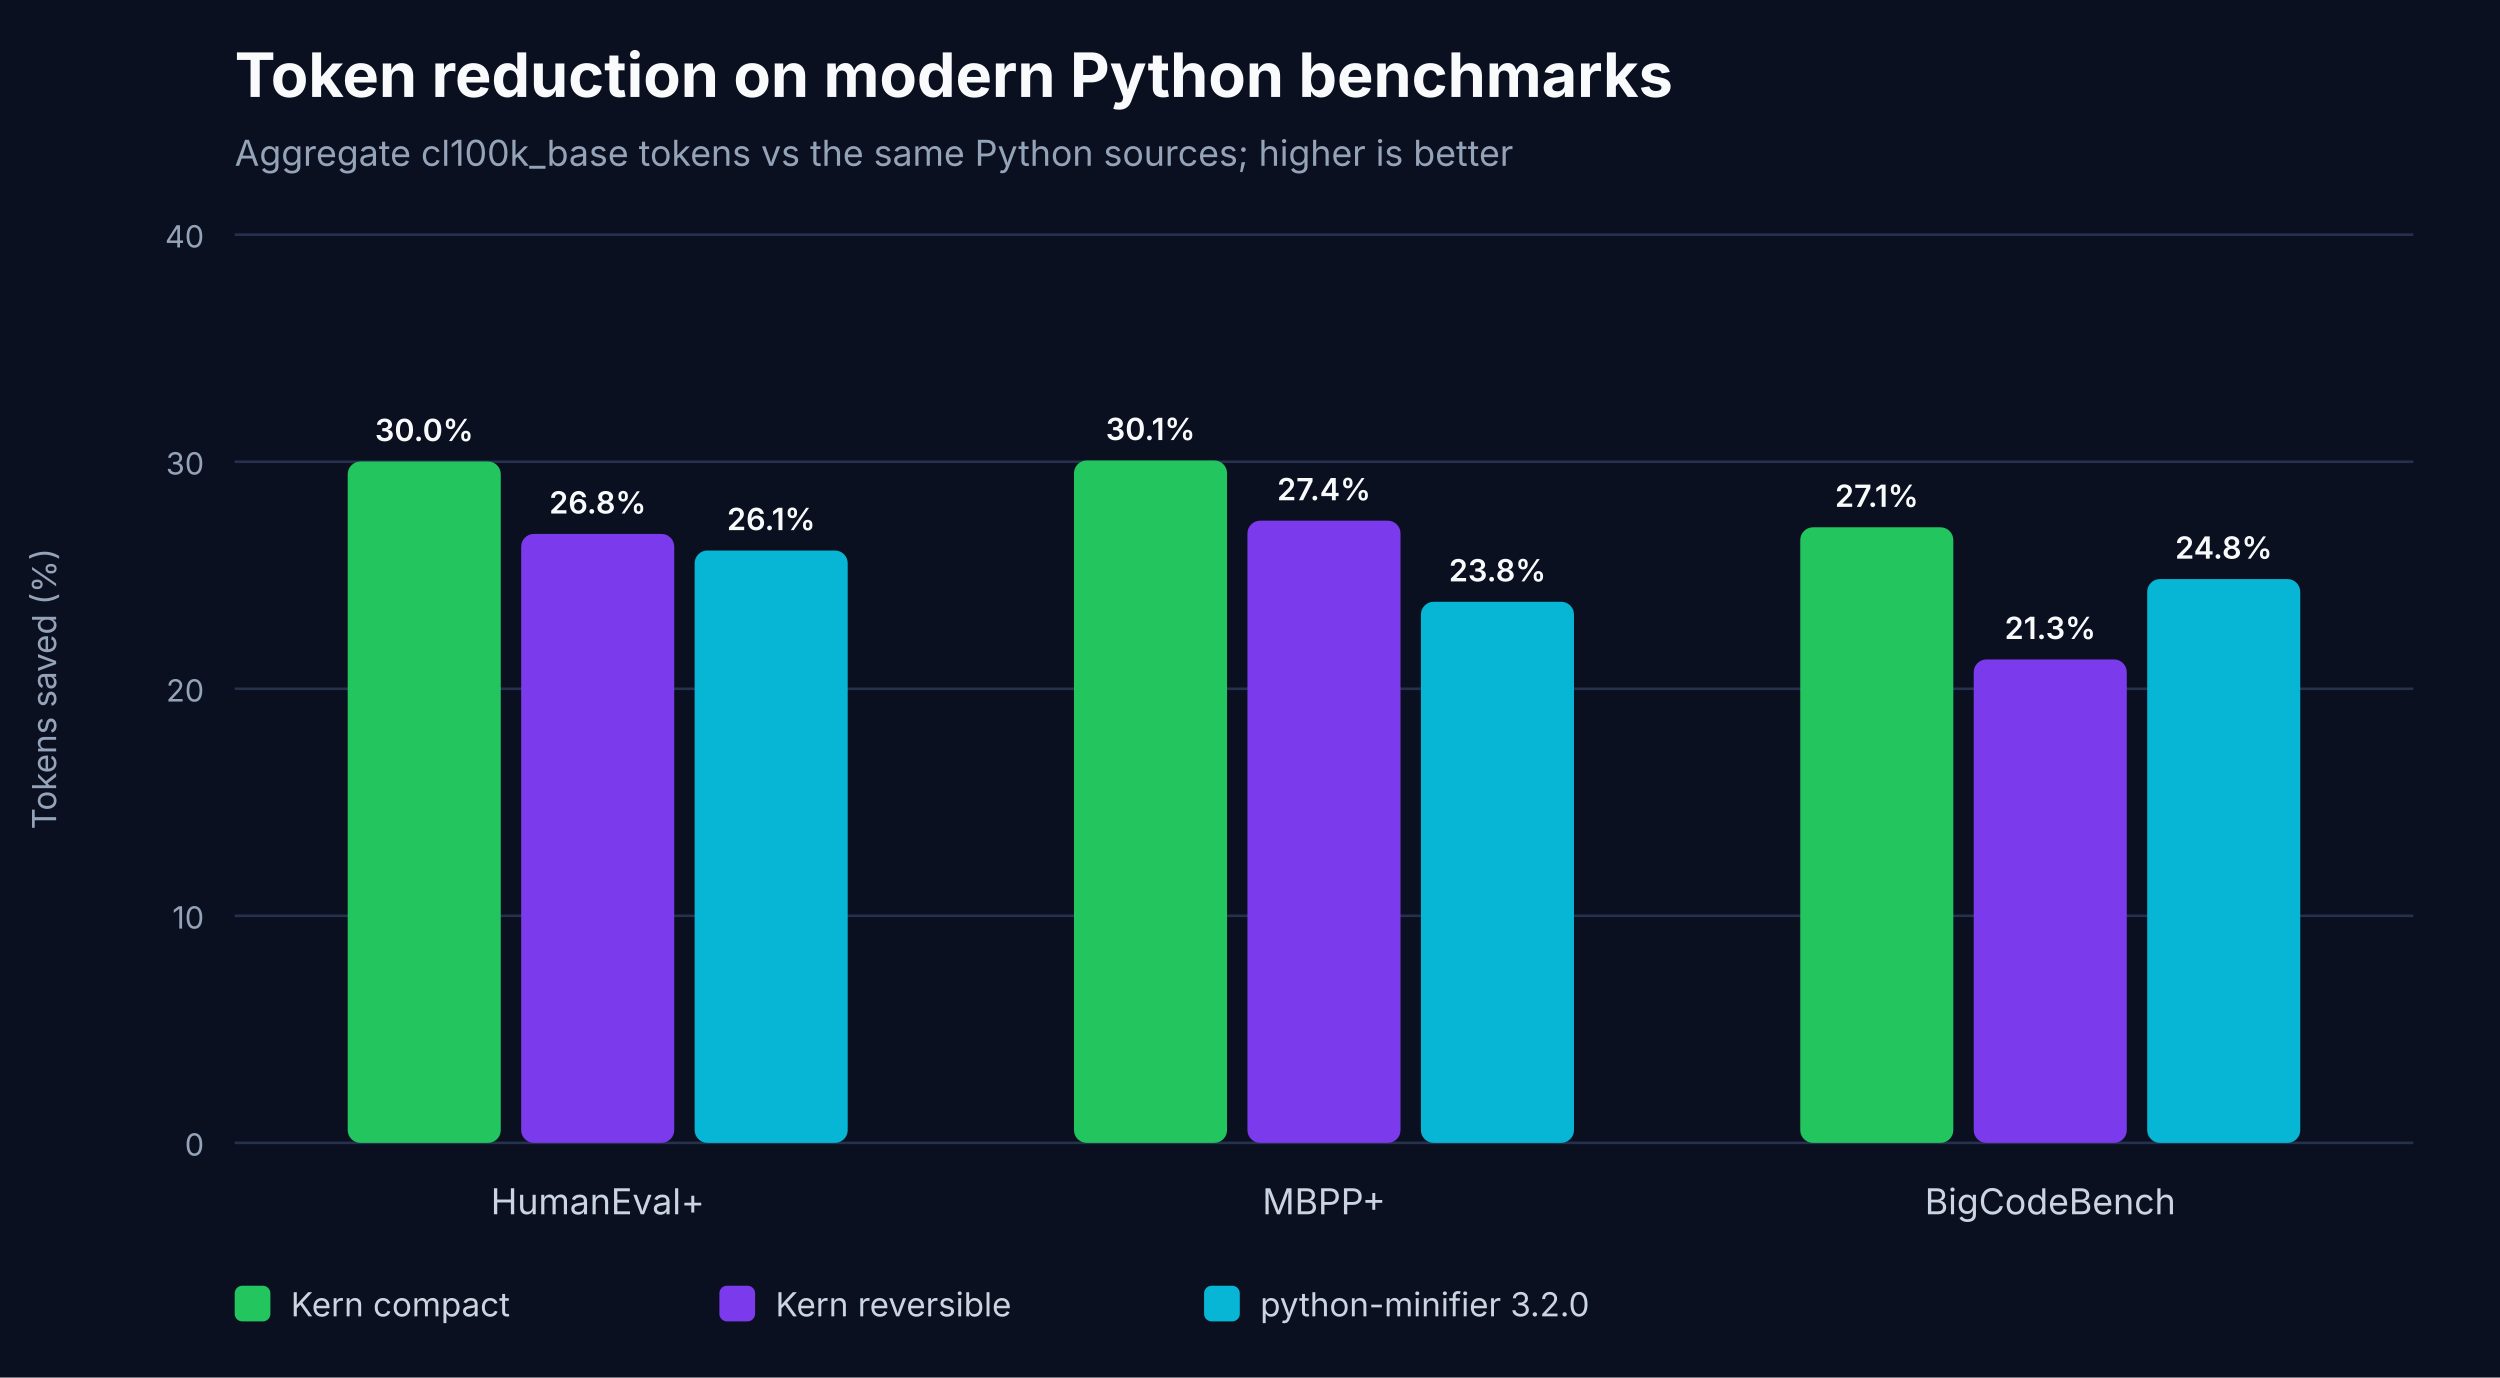
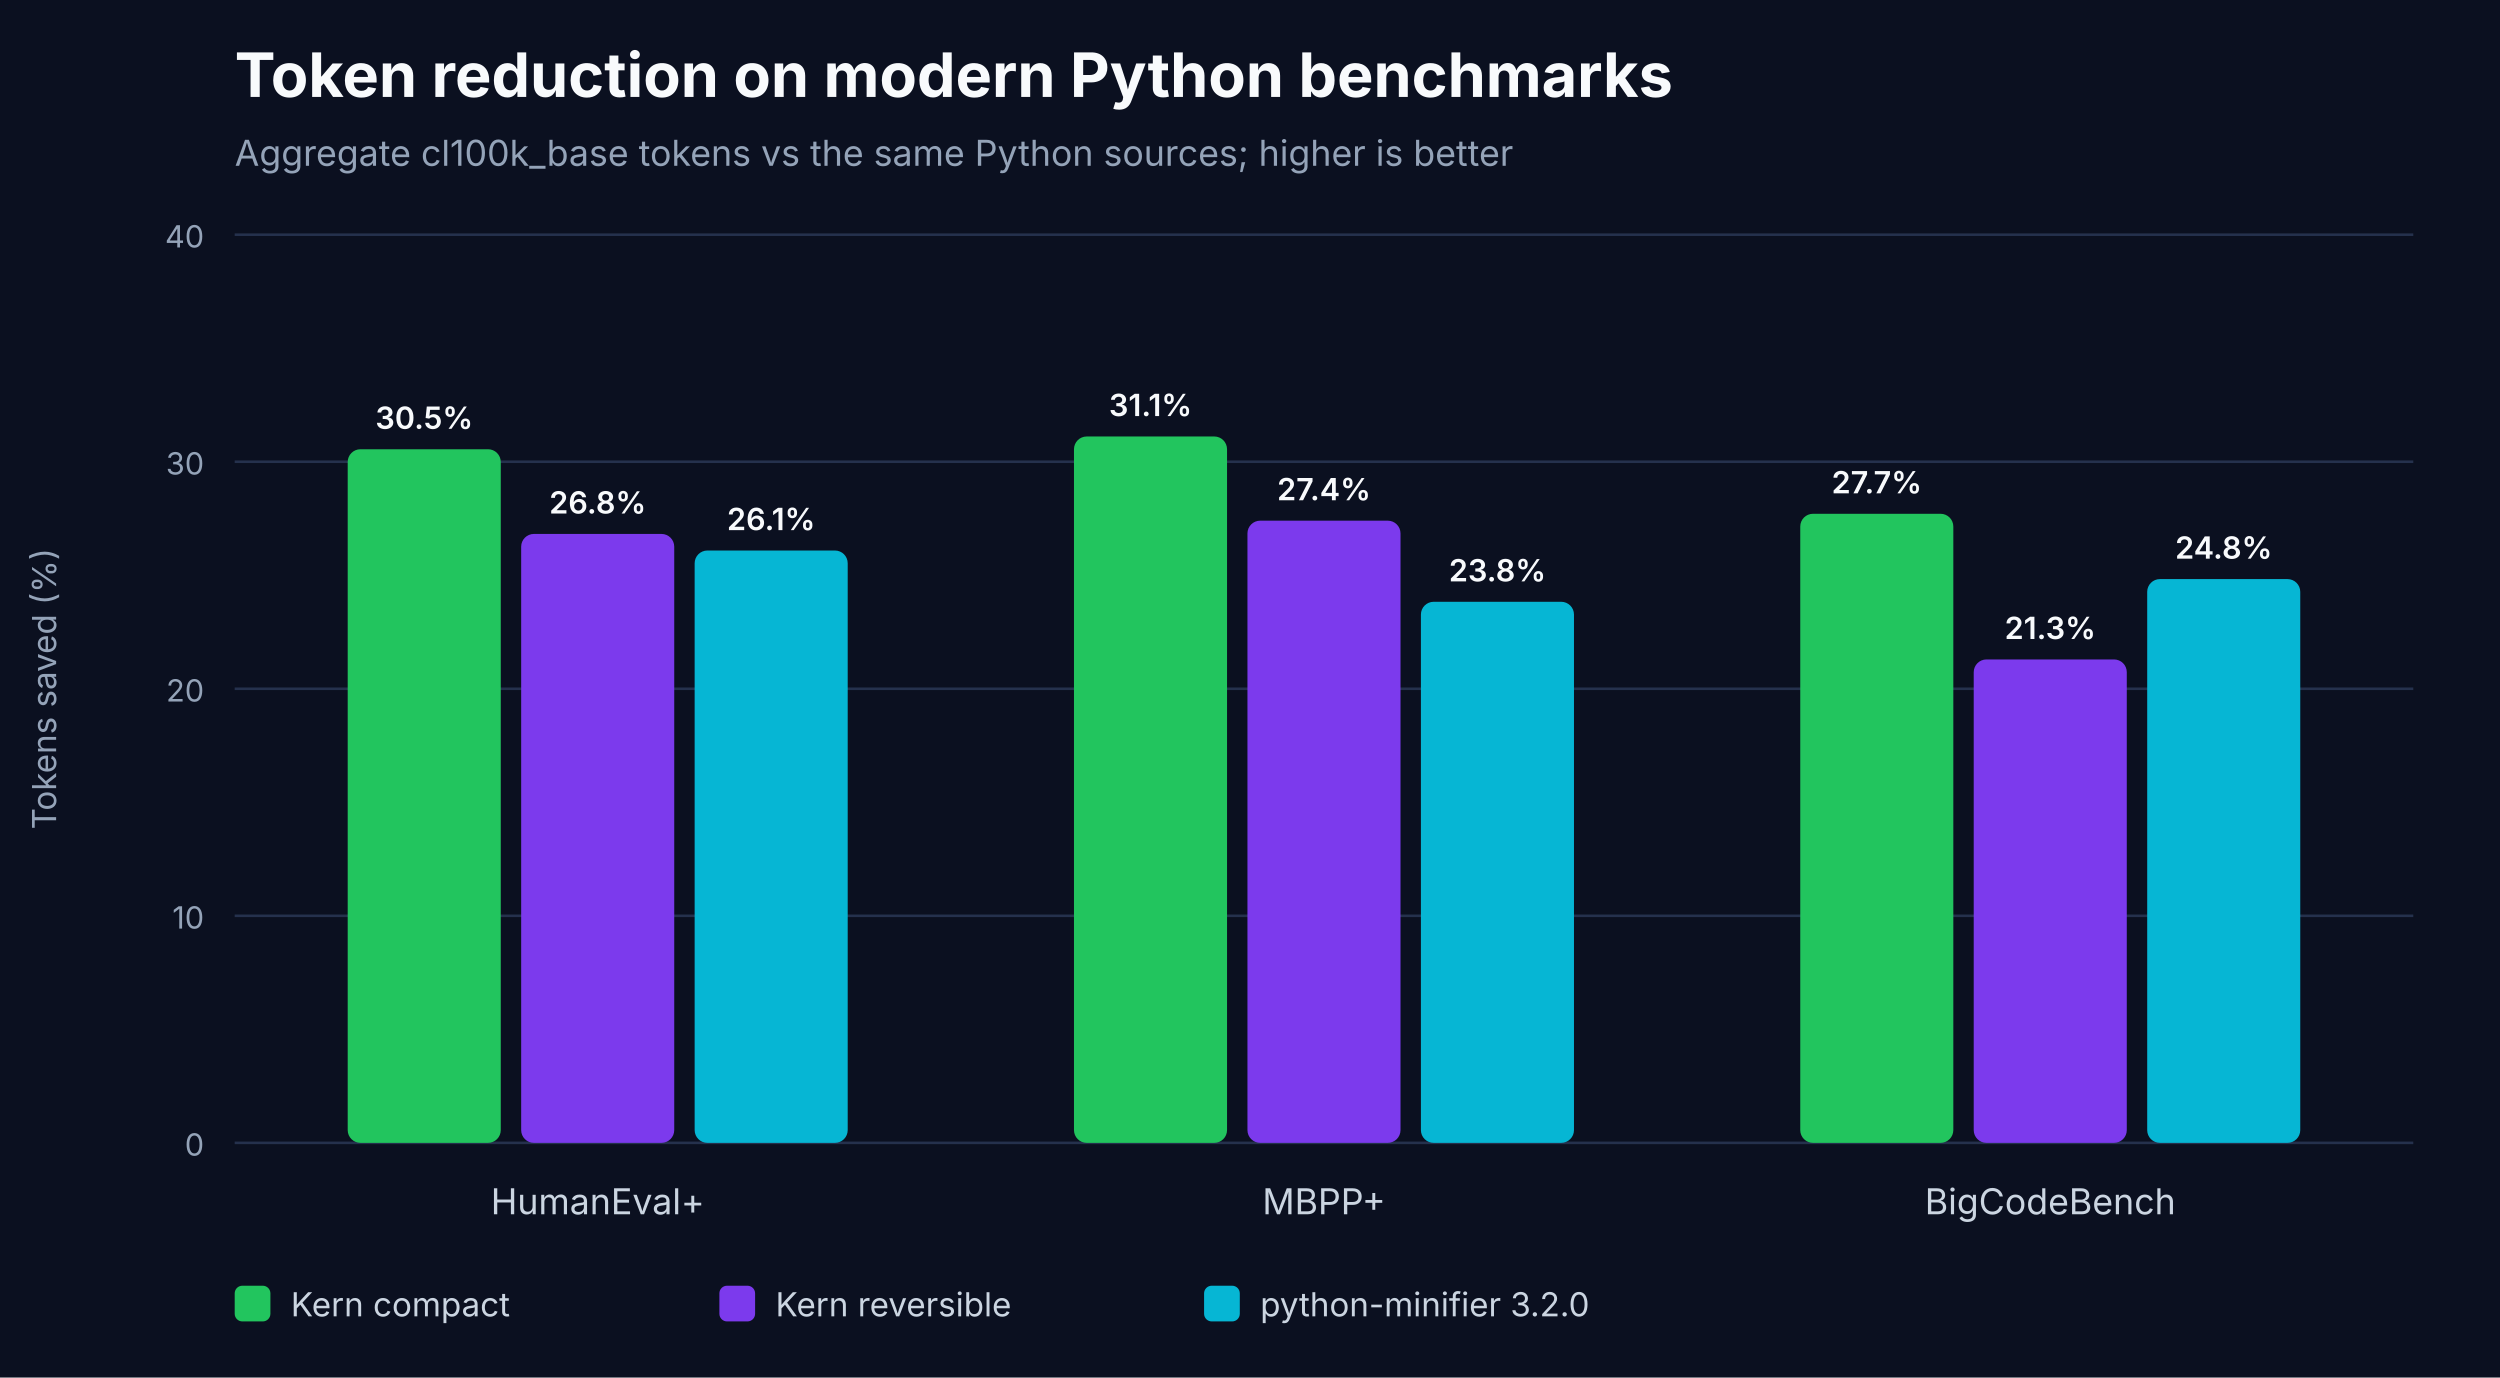
<svg xmlns="http://www.w3.org/2000/svg" width="980" height="540" viewBox="0 0 980 540" role="img" aria-labelledby="title desc">
  <rect width="100%" height="100%" fill="#0b1020" />
  <text x="92" y="38" fill="#f8fafc" font-family="Inter,system-ui,sans-serif" font-size="24" font-weight="700">Token reduction on modern Python benchmarks</text>
  <text x="92" y="65" fill="#94a3b8" font-family="Inter,system-ui,sans-serif" font-size="14">Aggregate cl100k_base tokens vs the same Python sources; higher is better</text>
  <line x1="92" y1="448.0" x2="946" y2="448.0" stroke="#25314d" stroke-width="1" />
  <text x="80" y="453.0" fill="#94a3b8" text-anchor="end" font-family="Inter,system-ui,sans-serif" font-size="12">0</text>
  <line x1="92" y1="359.0" x2="946" y2="359.0" stroke="#25314d" stroke-width="1" />
  <text x="80" y="364.0" fill="#94a3b8" text-anchor="end" font-family="Inter,system-ui,sans-serif" font-size="12">10</text>
  <line x1="92" y1="270.0" x2="946" y2="270.0" stroke="#25314d" stroke-width="1" />
  <text x="80" y="275.0" fill="#94a3b8" text-anchor="end" font-family="Inter,system-ui,sans-serif" font-size="12">20</text>
  <line x1="92" y1="181.0" x2="946" y2="181.0" stroke="#25314d" stroke-width="1" />
  <text x="80" y="186.0" fill="#94a3b8" text-anchor="end" font-family="Inter,system-ui,sans-serif" font-size="12">30</text>
  <line x1="92" y1="92.0" x2="946" y2="92.0" stroke="#25314d" stroke-width="1" />
  <text x="80" y="97.0" fill="#94a3b8" text-anchor="end" font-family="Inter,system-ui,sans-serif" font-size="12">40</text>
  <text x="22" y="270.0" fill="#94a3b8" text-anchor="middle" transform="rotate(-90 22 270.0)" font-family="Inter,system-ui,sans-serif" font-size="13">Tokens saved (%)</text>
  <text x="234.3" y="476" fill="#cbd5e1" text-anchor="middle" font-family="Inter,system-ui,sans-serif" font-size="14">HumanEval+</text>
-   <rect x="136.3" y="180.9" width="60.0" height="267.1" rx="5" fill="#22c55e" />
-   <text x="166.3" y="172.9" fill="#f8fafc" text-anchor="middle" font-family="Inter,system-ui,sans-serif" font-size="12" font-weight="600">30.0%</text>
+   <rect x="136.3" y="176.1" width="60.0" height="271.9" rx="5" fill="#22c55e" />
+   <text x="166.3" y="168.1" fill="#f8fafc" text-anchor="middle" font-family="Inter,system-ui,sans-serif" font-size="12" font-weight="600">30.5%</text>
  <rect x="204.3" y="209.3" width="60.0" height="238.7" rx="5" fill="#7c3aed" />
  <text x="234.3" y="201.3" fill="#f8fafc" text-anchor="middle" font-family="Inter,system-ui,sans-serif" font-size="12" font-weight="600">26.8%</text>
  <rect x="272.3" y="215.8" width="60.0" height="232.2" rx="5" fill="#06b6d4" />
  <text x="302.3" y="207.8" fill="#f8fafc" text-anchor="middle" font-family="Inter,system-ui,sans-serif" font-size="12" font-weight="600">26.1%</text>
  <text x="519.0" y="476" fill="#cbd5e1" text-anchor="middle" font-family="Inter,system-ui,sans-serif" font-size="14">MBPP+</text>
-   <rect x="421.0" y="180.5" width="60.0" height="267.5" rx="5" fill="#22c55e" />
-   <text x="451.0" y="172.5" fill="#f8fafc" text-anchor="middle" font-family="Inter,system-ui,sans-serif" font-size="12" font-weight="600">30.1%</text>
+   <rect x="421.0" y="171.1" width="60.0" height="276.9" rx="5" fill="#22c55e" />
+   <text x="451.0" y="163.1" fill="#f8fafc" text-anchor="middle" font-family="Inter,system-ui,sans-serif" font-size="12" font-weight="600">31.1%</text>
  <rect x="489.0" y="204.1" width="60.0" height="243.9" rx="5" fill="#7c3aed" />
  <text x="519.0" y="196.1" fill="#f8fafc" text-anchor="middle" font-family="Inter,system-ui,sans-serif" font-size="12" font-weight="600">27.4%</text>
  <rect x="557.0" y="235.9" width="60.0" height="212.1" rx="5" fill="#06b6d4" />
  <text x="587.0" y="227.9" fill="#f8fafc" text-anchor="middle" font-family="Inter,system-ui,sans-serif" font-size="12" font-weight="600">23.8%</text>
  <text x="803.7" y="476" fill="#cbd5e1" text-anchor="middle" font-family="Inter,system-ui,sans-serif" font-size="14">BigCodeBench</text>
-   <rect x="705.7" y="206.7" width="60.0" height="241.3" rx="5" fill="#22c55e" />
-   <text x="735.7" y="198.7" fill="#f8fafc" text-anchor="middle" font-family="Inter,system-ui,sans-serif" font-size="12" font-weight="600">27.1%</text>
+   <rect x="705.7" y="201.4" width="60.0" height="246.6" rx="5" fill="#22c55e" />
+   <text x="735.7" y="193.4" fill="#f8fafc" text-anchor="middle" font-family="Inter,system-ui,sans-serif" font-size="12" font-weight="600">27.7%</text>
  <rect x="773.7" y="258.5" width="60.0" height="189.5" rx="5" fill="#7c3aed" />
  <text x="803.7" y="250.5" fill="#f8fafc" text-anchor="middle" font-family="Inter,system-ui,sans-serif" font-size="12" font-weight="600">21.3%</text>
  <rect x="841.7" y="227.0" width="60.0" height="221.0" rx="5" fill="#06b6d4" />
  <text x="871.7" y="219.0" fill="#f8fafc" text-anchor="middle" font-family="Inter,system-ui,sans-serif" font-size="12" font-weight="600">24.8%</text>
  <rect x="92" y="504" width="14" height="14" rx="3" fill="#22c55e" />
  <text x="114" y="516" fill="#cbd5e1" font-family="Inter,system-ui,sans-serif" font-size="13">Kern compact</text>
  <rect x="282" y="504" width="14" height="14" rx="3" fill="#7c3aed" />
  <text x="304" y="516" fill="#cbd5e1" font-family="Inter,system-ui,sans-serif" font-size="13">Kern reversible</text>
  <rect x="472" y="504" width="14" height="14" rx="3" fill="#06b6d4" />
  <text x="494" y="516" fill="#cbd5e1" font-family="Inter,system-ui,sans-serif" font-size="13">python-minifier 3.2.0</text>
</svg>
